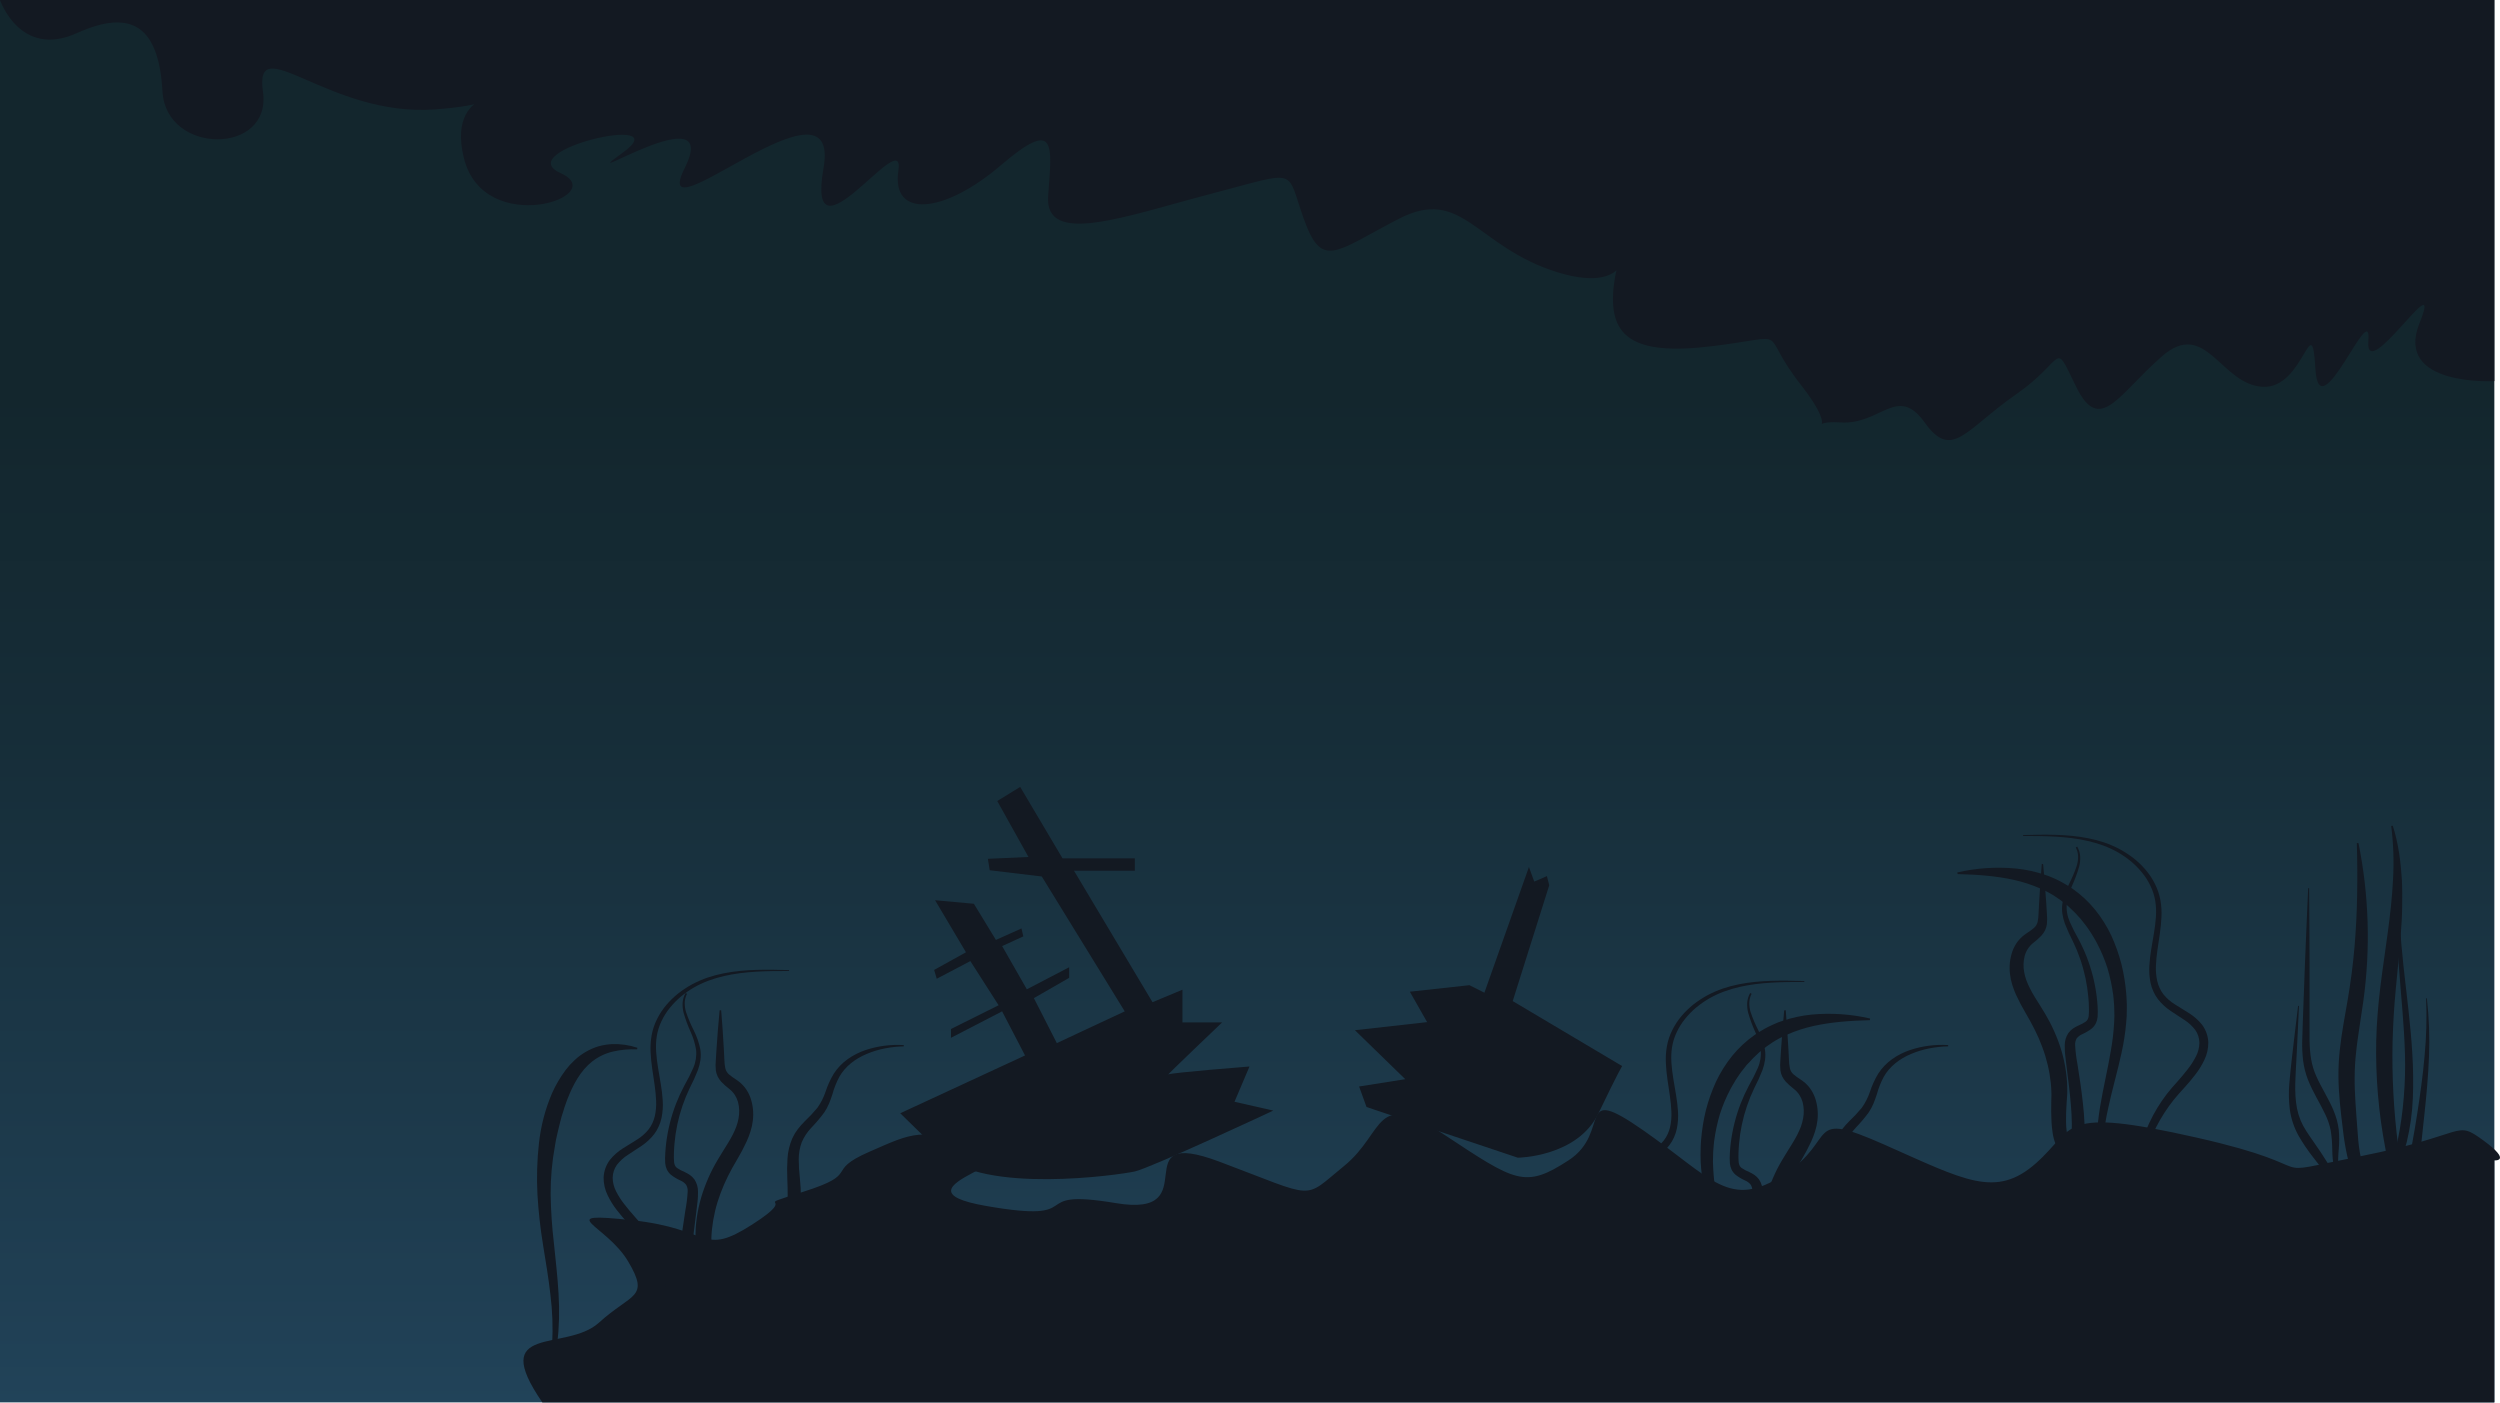
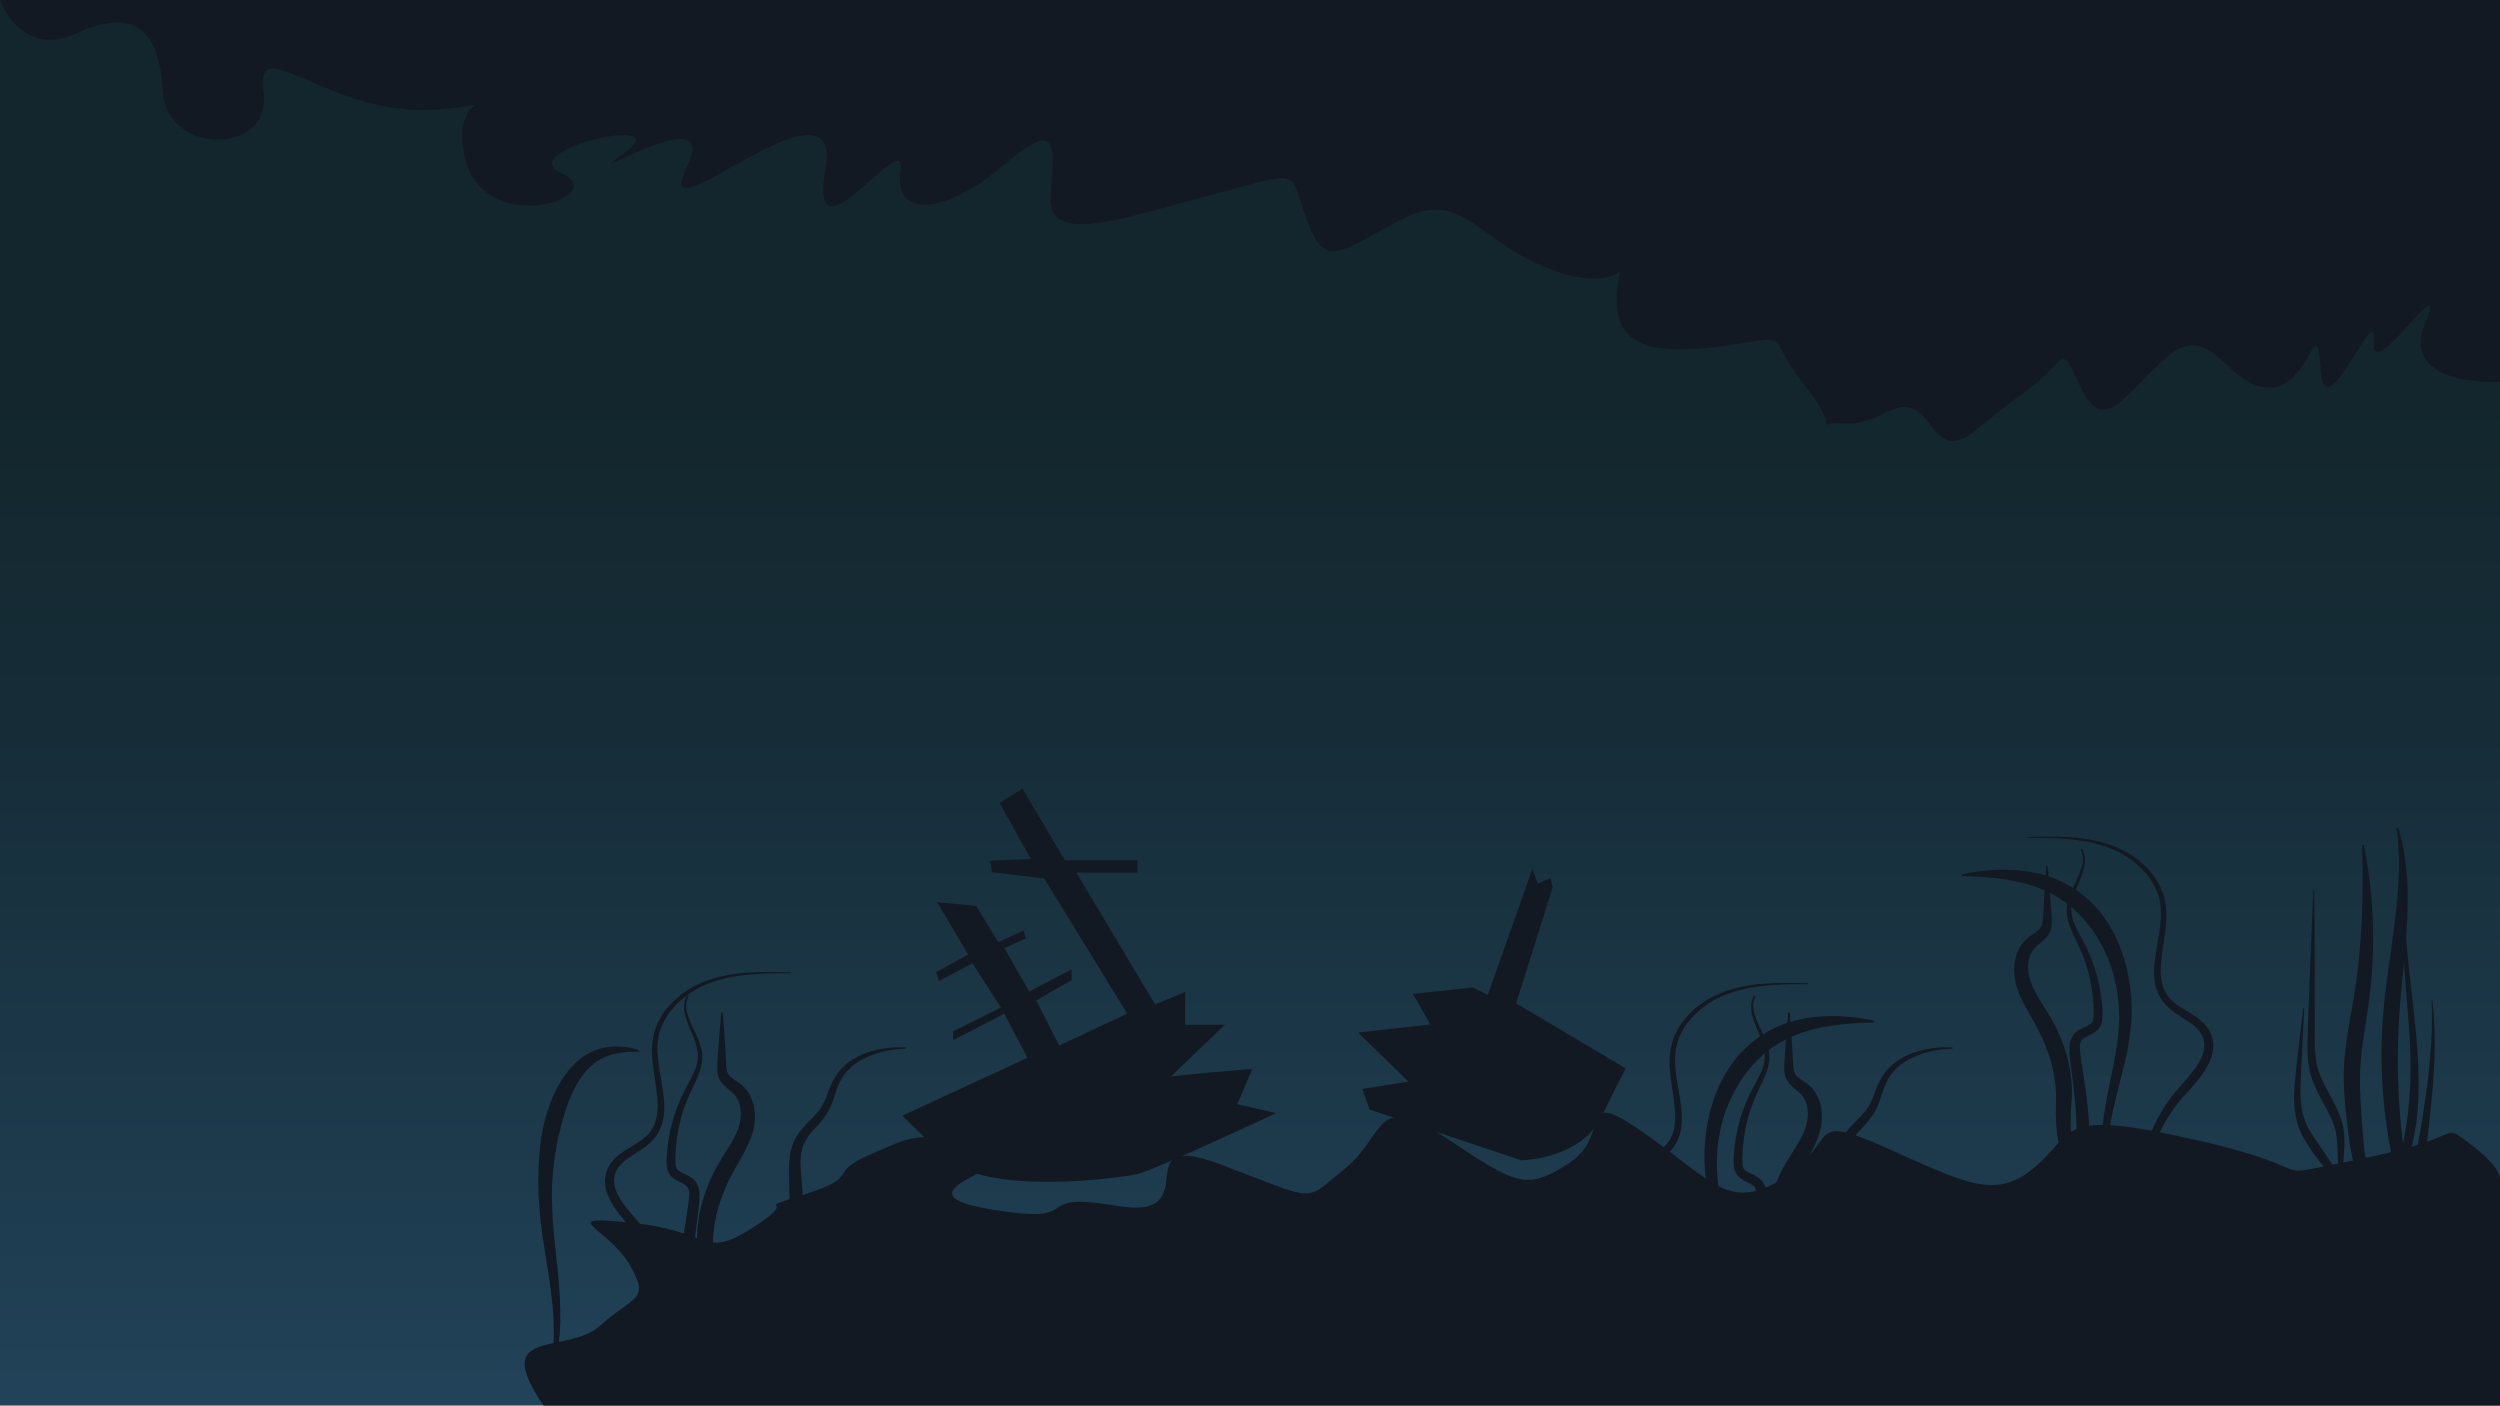
- <svg xmlns="http://www.w3.org/2000/svg" viewBox="0 0 1369.09 768">
+ <svg xmlns="http://www.w3.org/2000/svg" viewBox="0 0 1366 768">
  <defs>
    <style>.cls-1{fill:url(#linear-gradient);}.cls-2{fill:#131922;}</style>
    <linearGradient id="linear-gradient" x1="683" y1="43.36" x2="683" y2="811.36" gradientTransform="matrix(1, 0, 0, -1, 0, 811.36)" gradientUnits="userSpaceOnUse">
      <stop offset="0" stop-color="#214359" />
      <stop offset="0.05" stop-color="#204055" />
      <stop offset="0.48" stop-color="#162d38" />
      <stop offset="0.72" stop-color="#13262d" />
    </linearGradient>
  </defs>
  <g id="bg">
    <rect id="sea" class="cls-1" width="1366" height="768" />
    <path class="cls-2" d="M324,318" />
    <path class="cls-2" d="M0,0H1366V208.72s-55,3.11-41-31.73-30,34.84-28,9.76-27,50.17-29,15.33-6,11.15-29,9.75-31-37.62-55-16.72-34,43.2-47,16.72-5-15.33-33,4.18-35,36.24-50,15.33-24,1.4-46,0,2,9.76-22-20.9-3-26.48-48-20.9-58-5.58-54-34.85,14,8.37-31-5.57-52-47.38-87-29.27-42,27.88-52,0-2-26.48-50-13.93-92,29.26-90,1.39,5-43.2-26-16.72-60,29.26-56,2.78S441,149.12,451,92s-97,41.81-76,0-65,13.94-34-8.36-62-1.39-34,11.15S265,131,254,86.41s42-30.66-16-26.48-99-44.6-94-9.76S91,85,89,50.17s-16-46-47-32S0,0,0,0Z" />
-     <path class="cls-2" d="M297,768c-30-43.66,13-27.29,31-43.66s28-13.25,16-33.52-42-27.28,2-22.61,38,20.27,66,2.34-4-7.79,28-17.93,11-10.91,36-21.83,26-12.47,64-4.67-58,24.16,0,34.3,20-10.14,71-1.56,3-42.88,57-22.61,45,21,68,2.34,16-42.88,55-17.15,44,29.62,68,14,3-42.88,41-16.37,47,43.66,77,24.17,11-35.86,55-16.37,61,29.62,83,10.13,12-31.18,88-14,31,21.83,90,10.13,51-20.27,67-8.57,6,10.91,6,10.91V768Z" />
+     <path class="cls-2" d="M297,768c-29.91-43.66,13-27.29,30.91-43.66s27.92-13.25,16-33.52-41.88-27.28,2-22.61,37.89,20.27,65.81,2.34-4-7.79,27.92-17.93,11-10.91,35.9-21.83,25.93-12.47,63.82-4.67-57.84,24.16,0,34.3,19.94-10.14,70.8-1.56,3-42.88,56.83-22.61,44.87,21,67.81,2.34,15.95-42.88,54.84-17.15,43.88,29.62,67.81,14,3-42.88,40.88-16.37,46.87,43.66,76.78,24.17,11-35.86,54.84-16.37,60.83,29.62,82.77,10.13,12-31.18,87.75-14,30.91,21.83,89.74,10.13,42.86-20.27,58.81-8.57S1366,643,1366,643V768Z" />
  </g>
  <g id="objects">
    <path class="cls-2" d="M546.13,438.67l12.56-7.73,23.18,39.12h39.61v6.77H588.15l43,72L647.56,542V559.9h21.73s-30.91,29.46-29.46,28.5,44.44-4.35,44.44-4.35l-8.21,19.32,21.25,4.83s-67.14,31.4-75.83,33.33-83.08,12.56-105.78-9.66L493,609.65,561.34,578l-12.55-24.15-28,14.49v-4.83l26.08-13L531.4,526.33,513,536l-1.44-4.83L529,521.5,512.08,493l21.25,1.93,12.07,19.8,14-6.28,1,4.35-11.59,5.31,13.52,23.67,23.18-12.08v5.8l-19.32,11.11,12.56,24.63,37.19-17.39L570.52,480,542,476.58l-1-6.27,22.22-1Z" />
    <path class="cls-2" d="M837.3,474.81l-24.39,68.83-8.2-4.12-32.63,3.57,9.46,16.66L742,564.18,769.57,591l-25.28,4,4.07,11.25L831.22,634s32.62-.34,44.14-24.29,13-25.88,13-25.88l-59.94-35.6,20-63.44-1.28-5-6.92,3Z" />
    <path class="cls-2" d="M1259,550.88c-.39,9.45-.91,18.89-1.35,28.34s-1.47,18.92.28,27.83a35.65,35.65,0,0,0,1.92,6.41,37.13,37.13,0,0,0,3.13,5.9c2.41,3.81,5.25,7.56,7.86,11.53l3.86,6c1.25,2,2.54,4,3.75,6,2.45,4.06,4.83,8.17,7,12.43l-.41.29c-3.32-3.43-6.42-7-9.44-10.68-1.53-1.81-3-3.68-4.47-5.52l-4.35-5.61a99,99,0,0,1-8.06-11.92,41.22,41.22,0,0,1-4.72-14.14,68.14,68.14,0,0,1-.27-14.54c.36-4.79.94-9.47,1.44-14.17,1.12-9.39,2.17-18.79,3.35-28.18Z" />
    <path class="cls-2" d="M1329.05,546.69a211.23,211.23,0,0,1,1.16,31.82c-.4,10.63-1.38,21.22-2.52,31.77L1326,626.11a100.14,100.14,0,0,1-3,15.85,57.72,57.72,0,0,1-6.53,15,32.84,32.84,0,0,1-11.69,11.27l-.3-.4a42.48,42.48,0,0,0,8.91-12.57,60.52,60.52,0,0,0,2.76-7.14c.41-1.2.73-2.46,1.1-3.68s.64-2.48.9-3.75c1.14-5,2-10.14,3-15.32s1.8-10.42,2.63-15.63c1.62-10.44,3.09-20.89,4-31.4a227.09,227.09,0,0,0,.84-31.63Z" />
    <path class="cls-2" d="M1264.56,486.43c.14,13.92.15,27.84.23,41.77l0,20.87c0,6.95,0,14,0,20.84a69.71,69.71,0,0,0,.86,10.09,38.14,38.14,0,0,0,2.86,9.42c2.67,6.08,6.54,11.88,9.36,18.58a39.8,39.8,0,0,1,2.92,10.65,61.28,61.28,0,0,1,0,10.76,76.79,76.79,0,0,0-.3,10.24,19.27,19.27,0,0,0,2.88,9.56l-.39.32a18.63,18.63,0,0,1-4.76-9.57,62,62,0,0,1-1-10.61,70.71,70.71,0,0,0-.8-10.07,36.44,36.44,0,0,0-3.14-9.26c-2.81-6-6.7-11.91-9.36-18.72a43.66,43.66,0,0,1-2.67-10.65,74.54,74.54,0,0,1-.47-10.72c.16-7,.48-13.94.71-20.92l.77-20.86c.59-13.91,1.11-27.82,1.77-41.73Z" />
    <path class="cls-2" d="M1314.5,481c-1.14,16,0,32,1.72,47.93s3.9,31.84,4.85,48a243,243,0,0,1,.3,24.3,124.88,124.88,0,0,1-3.35,24.21c-.55,2-1.08,4-1.67,5.91s-1.22,3.91-2,5.82a91.24,91.24,0,0,1-5.07,11.17l-1.47,2.69c-.5.89-1.07,1.74-1.62,2.6l-1.65,2.57c-.58.84-1.17,1.67-1.77,2.48-2.43,3.25-5,6.36-7.51,9.48l-.41-.28c1.91-3.55,4.06-7,6-10.44.49-.87,1-1.73,1.44-2.61l1.32-2.65c.43-.9.91-1.75,1.31-2.66l1.19-2.71a110.34,110.34,0,0,0,4.06-11.07c.6-1.87,1.07-3.79,1.61-5.67s.89-3.83,1.33-5.75a194.77,194.77,0,0,0,3.29-23.41,212.28,212.28,0,0,0,.64-23.81c-.44-15.93-2.18-31.9-3.34-47.93s-1.67-32.21.28-48.2Z" />
    <path class="cls-2" d="M1024,558.68c-10.54.27-21,1-30.87,3.19a77.47,77.47,0,0,0-14.26,4.64l-1.69.76-1.65.82c-1.11.52-2.16,1.15-3.22,1.76a35.57,35.57,0,0,0-3.06,2,26.83,26.83,0,0,0-2.94,2.13l-2.85,2.27-2.63,2.52c-.43.43-.91.8-1.31,1.27l-1.22,1.35L957,582.73l-.62.68-.55.72c-.74,1-1.51,1.93-2.27,2.88s-1.38,2-2.08,3l-1,1.52-.93,1.6c-.61,1.07-1.3,2.1-1.85,3.21a85.23,85.23,0,0,0-5.81,13.76,95.81,95.81,0,0,0-3.15,14.75c-.2,1.25-.23,2.52-.36,3.77s-.22,2.52-.22,3.79l-.09,3.79.15,3.79A120.93,120.93,0,0,0,940,655.3c1.7,10.22,4.22,20.46,5.93,31a126,126,0,0,1,1.66,15.91,85.82,85.82,0,0,1-.93,16,58.91,58.91,0,0,1-4.48,15.38,45.45,45.45,0,0,1-9,13.13l-.65-.62a43.8,43.8,0,0,0,7.91-13.25,56.85,56.85,0,0,0,3.49-15,83,83,0,0,0,.05-15.44,123.3,123.3,0,0,0-2.45-15.3c-2.15-10.17-5.14-20.23-7.39-30.65a131.07,131.07,0,0,1-2.48-15.93l-.31-4.08-.07-4.08c0-1.36,0-2.72.08-4.09s.08-2.72.23-4.08A103.68,103.68,0,0,1,934.2,608a94.85,94.85,0,0,1,5.53-15.59,70.91,70.91,0,0,1,8.87-14.18A61.31,61.31,0,0,1,961,566.71a34.2,34.2,0,0,1,3.58-2.26c1.23-.7,2.41-1.49,3.69-2.07s2.52-1.25,3.82-1.77l1.94-.81,2-.69a72.14,72.14,0,0,1,16.12-3.49,100.87,100.87,0,0,1,32,2.16Z" />
    <path class="cls-2" d="M977.94,553.25c.64,7.2,1,14.41,1.48,21.61l.27,5.4a24.28,24.28,0,0,0,.54,4.87,6.23,6.23,0,0,0,1.94,3.21,35.4,35.4,0,0,0,4,2.91,26,26,0,0,1,2.42,1.85l1.19,1.15c.38.39.72.82,1.08,1.24a20.3,20.3,0,0,1,3.12,5.69,28,28,0,0,1,1.32,12.35,30.94,30.94,0,0,1-1.28,6,49.16,49.16,0,0,1-2.1,5.52,110.32,110.32,0,0,1-5.24,9.94c-1.84,3.12-3.55,6.08-5,9.17a96.24,96.24,0,0,0-4.07,9.4,79.25,79.25,0,0,0-4.67,19.74c-.17,1.68-.27,3.36-.32,5.05,0,.73,0,1.58,0,2.49l.07,2.72c.08,3.67.08,7.38-.15,11.15-.11,1.89-.28,3.8-.58,5.75a27.67,27.67,0,0,1-1.6,6.11,15.52,15.52,0,0,1-.8,1.65,10.46,10.46,0,0,1-1.26,1.75l-.39.42c-.15.15-.33.29-.49.43a6.56,6.56,0,0,1-1.11.76,6.93,6.93,0,0,1-1.31.57,10.26,10.26,0,0,1-1.42.3,12.34,12.34,0,0,1-1.36,0,9.1,9.1,0,0,1-1.2-.21c-.19-.05-.39-.09-.57-.15l-.49-.19c-.33-.13-.63-.25-1-.41a6.18,6.18,0,0,1-2.35-2.12,9,9,0,0,1-1-2,16.29,16.29,0,0,1-.8-3.33,29.39,29.39,0,0,1-.29-3c-.11-2-.09-3.84,0-5.71.14-3.74.47-7.39.87-11,.81-7.26,1.93-14.42,3-21.53a78.48,78.48,0,0,0,1.26-10.26,6.62,6.62,0,0,0-.82-3.66,7.83,7.83,0,0,0-3.18-2.41,25.24,25.24,0,0,1-5.15-3.09,8.86,8.86,0,0,1-2.26-2.94,10.44,10.44,0,0,1-.9-3.39,41,41,0,0,1,0-5.79c.12-1.84.28-3.68.51-5.51a91.11,91.11,0,0,1,5.39-21.38,94.26,94.26,0,0,1,4.6-10,97.31,97.31,0,0,0,4.8-9.5,19.77,19.77,0,0,0,1.57-9.93,39.31,39.31,0,0,0-3.06-10,76.06,76.06,0,0,1-3.77-10.24,17.74,17.74,0,0,1-.55-5.54,12.4,12.4,0,0,1,1.62-5.35l.79.44a11.22,11.22,0,0,0-1.26,5,16.66,16.66,0,0,0,.76,5.13,74.11,74.11,0,0,0,4.16,9.84,41.16,41.16,0,0,1,3.63,10.45,20,20,0,0,1,.07,5.73,26.93,26.93,0,0,1-1.37,5.51,98.64,98.64,0,0,1-4.53,10,88.44,88.44,0,0,0-4,9.79,86.89,86.89,0,0,0-4.33,20.61c-.16,1.75-.25,3.5-.31,5.25a38.33,38.33,0,0,0,.11,5,5.74,5.74,0,0,0,.52,1.8,3.92,3.92,0,0,0,1.07,1.26,22.46,22.46,0,0,0,4.21,2.24,20.29,20.29,0,0,1,2.71,1.51,10.55,10.55,0,0,1,2.62,2.52,12,12,0,0,1,2,6.62c0,1,0,2,0,3,0,.45-.06,1-.1,1.43l-.14,1.4-.65,5.42c-.92,7.14-1.82,14.24-2.4,21.32-.29,3.54-.51,7.07-.54,10.54,0,1.73,0,3.44.16,5.08.06.82.16,1.62.29,2.36a10,10,0,0,0,.5,1.89.25.25,0,1,1-.16.12,2.26,2.26,0,0,0,.61.16c-.14,0-.31.12-.12-.09a5.29,5.29,0,0,0,.29-.45,7.76,7.76,0,0,0,.33-.8,20.14,20.14,0,0,0,.94-4.37c.19-1.61.28-3.3.32-5,.08-3.42-.08-6.91-.31-10.44l-.19-2.67c-.06-.89-.15-1.84-.15-2.91,0-1.92,0-3.83.1-5.74a79.36,79.36,0,0,1,4.77-22.29A92.28,92.28,0,0,1,973.34,640c1.74-3.35,3.72-6.58,5.61-9.61s3.78-6,5.28-8.92a42.6,42.6,0,0,0,2-4.48,28,28,0,0,0,1.22-4.5,20.52,20.52,0,0,0-.29-9,14.28,14.28,0,0,0-1.76-3.89,13.59,13.59,0,0,0-3-3.24,38.64,38.64,0,0,1-4.38-3.92,12.37,12.37,0,0,1-2-2.91,11.56,11.56,0,0,1-1-3.33,28.49,28.49,0,0,1,0-5.9l.34-5.4c.51-7.2,1-14.4,1.73-21.6Z" />
    <path class="cls-2" d="M990.51,701.77a67.46,67.46,0,0,1-2.33-10.44,39.58,39.58,0,0,1-.08-11,25.51,25.51,0,0,1,.55-2.82c.12-.48.24-1,.38-1.42l.52-1.39a23,23,0,0,1,1.25-2.73c.24-.45.54-.87.81-1.3a12,12,0,0,1,.88-1.27,17.4,17.4,0,0,1,2.09-2.28l1.16-1.05c.41-.32.81-.63,1.21-.91,1.58-1.12,3-2,4-2.89a6.68,6.68,0,0,0,1.21-1.26,4.11,4.11,0,0,0,.64-1.33,14,14,0,0,0,.51-4.07c.07-3.28-.09-6.69-.21-10.21a99.17,99.17,0,0,1,.1-10.88,33.27,33.27,0,0,1,2.67-11.18c.43-.89.88-1.77,1.38-2.62a27.47,27.47,0,0,1,1.65-2.4,44.28,44.28,0,0,1,3.68-4.18,82.16,82.16,0,0,0,7-7.46,33.24,33.24,0,0,0,4.47-8.8,49,49,0,0,1,4.52-9.89,29.3,29.3,0,0,1,7.66-8,37.81,37.81,0,0,1,9.66-4.92,55.39,55.39,0,0,1,21-2.75l0,.7a60.7,60.7,0,0,0-10.35,1.12,49.8,49.8,0,0,0-9.88,3c-6.29,2.61-11.92,6.9-15.1,12.67a46.49,46.49,0,0,0-3.72,9.41c-.55,1.68-1.13,3.4-1.85,5.11a27.58,27.58,0,0,1-2.71,5,86.18,86.18,0,0,1-7,8.26,26.81,26.81,0,0,0-5.28,8,27.35,27.35,0,0,0-1.62,9.29,93.36,93.36,0,0,0,.61,10.13,96.89,96.89,0,0,1,.58,10.81,19.66,19.66,0,0,1-1,6.29,11.41,11.41,0,0,1-1.82,3.28,14,14,0,0,1-2.52,2.43c-1.75,1.28-3.4,2.08-4.73,2.89l-1,.61-.84.66a15.42,15.42,0,0,0-1.59,1.44,19.37,19.37,0,0,0-4.31,8,44.7,44.7,0,0,0-1.53,9.9c-.24,3.43-.18,6.92-.18,10.46Z" />
    <path class="cls-2" d="M924.57,748.22A90.5,90.5,0,0,0,905.5,682.3L902.69,679l-3-3.32c-2-2.23-4-4.54-5.9-7a44,44,0,0,1-5-8.06,21.54,21.54,0,0,1-2.23-9.79,17.45,17.45,0,0,1,3.46-9.66,29,29,0,0,1,7.3-6.4c2.6-1.69,5.2-3.14,7.6-4.73a25,25,0,0,0,6.21-5.45,17.08,17.08,0,0,0,2.11-3.44,19.61,19.61,0,0,0,1.35-3.86,32,32,0,0,0,.73-8.4c-.19-5.78-1.31-11.64-2.14-17.6a90.62,90.62,0,0,1-.89-9.08,40.57,40.57,0,0,1,.57-9.25,32.29,32.29,0,0,1,2.95-8.84,37.91,37.91,0,0,1,5.07-7.73,47.44,47.44,0,0,1,6.6-6.39,56.51,56.51,0,0,1,7.64-5,58.35,58.35,0,0,1,8.36-3.63,70.24,70.24,0,0,1,8.76-2.33c11.87-2.38,23.94-2.09,35.87-1.79v.5c-11.93,0-24,.09-35.54,2.75a68.49,68.49,0,0,0-8.49,2.52,55.19,55.19,0,0,0-8,3.73,53.59,53.59,0,0,0-7.18,5,45.44,45.44,0,0,0-6.1,6.23,34.82,34.82,0,0,0-4.58,7.32,29.75,29.75,0,0,0-2.54,8.16c-.94,5.64-.21,11.53.7,17.36s2.21,11.74,2.56,17.93a35.75,35.75,0,0,1-.65,9.41,22.69,22.69,0,0,1-1.51,4.62,21.43,21.43,0,0,1-2.47,4.24,29.26,29.26,0,0,1-7,6.52c-2.54,1.77-5.13,3.29-7.5,4.93a23.89,23.89,0,0,0-6,5.49,12.63,12.63,0,0,0-2.29,7,16.6,16.6,0,0,0,1.88,7.48,41.89,41.89,0,0,0,4.54,7.07c1.74,2.29,3.66,4.5,5.62,6.74l3,3.38,2.93,3.58a85.45,85.45,0,0,1,15.43,33.06A84.24,84.24,0,0,1,927,730.34a79.52,79.52,0,0,1-1.92,18Z" />
    <path class="cls-2" d="M348.92,574.67a50,50,0,0,0-13.28,1.2,29.38,29.38,0,0,0-11.27,5.38c-6.5,5.09-10.56,12.79-13.68,20.79-.39,1-.73,2.05-1.1,3.06l-.54,1.54-.46,1.57c-.29,1-.65,2.07-1,3.12l-.83,3.18c-.59,2.11-1,4.27-1.55,6.41s-.95,4.32-1.28,6.51A142.34,142.34,0,0,0,301.55,654a263.24,263.24,0,0,0,1.81,27c.92,9.07,2,18.2,2.52,27.42a156.32,156.32,0,0,1-.72,27.7c-1.15,9.15-3.3,18.38-7.94,26.43l-.79-.43a54.83,54.83,0,0,0,4.22-12.83,93.17,93.17,0,0,0,1.75-13.42,154.06,154.06,0,0,0-1-27.07c-1-9-2.56-18-4-27a268.77,268.77,0,0,1-3.07-27.59,172.54,172.54,0,0,1,.81-28.09,96.24,96.24,0,0,1,7.21-27.52A66.9,66.9,0,0,1,309.75,586l2.37-2.87,2.67-2.66a33,33,0,0,1,6.08-4.48,32.38,32.38,0,0,1,6.91-3,35.35,35.35,0,0,1,7.28-1.2,39.74,39.74,0,0,1,14,2Z" />
    <path class="cls-2" d="M394.94,553.25c.64,7.2,1.05,14.41,1.48,21.61l.27,5.4a24.28,24.28,0,0,0,.54,4.87,6.23,6.23,0,0,0,1.94,3.21,35.4,35.4,0,0,0,4,2.91,26,26,0,0,1,2.42,1.85l1.19,1.15c.38.39.72.82,1.08,1.24a20.3,20.3,0,0,1,3.12,5.69,28,28,0,0,1,1.32,12.35,30.94,30.94,0,0,1-1.28,6,49.16,49.16,0,0,1-2.1,5.52,110.32,110.32,0,0,1-5.24,9.94c-1.84,3.12-3.55,6.08-5.05,9.17a96.24,96.24,0,0,0-4.07,9.4,79.25,79.25,0,0,0-4.67,19.74c-.17,1.68-.27,3.36-.32,5.05,0,.73,0,1.58,0,2.49l.07,2.72c.08,3.67.08,7.38-.15,11.15-.11,1.89-.28,3.8-.58,5.75a27.67,27.67,0,0,1-1.6,6.11,15.52,15.52,0,0,1-.8,1.65,10.46,10.46,0,0,1-1.26,1.75l-.39.42c-.15.15-.33.29-.49.43a6.56,6.56,0,0,1-1.11.76,6.93,6.93,0,0,1-1.31.57,10.26,10.26,0,0,1-1.42.3,12.34,12.34,0,0,1-1.36,0,9.1,9.1,0,0,1-1.2-.21c-.19-.05-.39-.09-.57-.15l-.49-.19c-.33-.13-.63-.25-1-.41a6.18,6.18,0,0,1-2.35-2.12,9,9,0,0,1-1-2,16.29,16.29,0,0,1-.8-3.33,29.39,29.39,0,0,1-.29-3c-.11-2-.09-3.84,0-5.71.14-3.74.47-7.39.87-11,.81-7.26,1.93-14.42,3-21.53a78.48,78.48,0,0,0,1.26-10.26,6.62,6.62,0,0,0-.82-3.66,7.83,7.83,0,0,0-3.18-2.41,25.24,25.24,0,0,1-5.15-3.09,8.86,8.86,0,0,1-2.26-2.94,10.44,10.44,0,0,1-.9-3.39,41,41,0,0,1,.05-5.79c.12-1.84.28-3.68.51-5.51a91.11,91.11,0,0,1,5.39-21.38,94.26,94.26,0,0,1,4.6-10,97.31,97.31,0,0,0,4.8-9.5,19.77,19.77,0,0,0,1.57-9.93,39.31,39.31,0,0,0-3.06-10,76.06,76.06,0,0,1-3.77-10.24,17.74,17.74,0,0,1-.55-5.54,12.4,12.4,0,0,1,1.62-5.35l.79.44a11.22,11.22,0,0,0-1.26,5,16.66,16.66,0,0,0,.76,5.13,74.11,74.11,0,0,0,4.16,9.84,41.16,41.16,0,0,1,3.63,10.45,20,20,0,0,1,.07,5.73,26.93,26.93,0,0,1-1.37,5.51,98.64,98.64,0,0,1-4.53,10,88.44,88.44,0,0,0-4,9.79,86.89,86.89,0,0,0-4.33,20.61c-.16,1.75-.25,3.5-.31,5.25a38.33,38.33,0,0,0,.11,5,5.74,5.74,0,0,0,.52,1.8,3.92,3.92,0,0,0,1.07,1.26,22.46,22.46,0,0,0,4.21,2.24,20.29,20.29,0,0,1,2.71,1.51,10.55,10.55,0,0,1,2.62,2.52,12,12,0,0,1,1.95,6.62c0,1,0,2-.05,3,0,.45-.06,1-.1,1.43l-.14,1.4-.65,5.42c-.92,7.14-1.82,14.24-2.4,21.32-.29,3.54-.51,7.07-.54,10.54,0,1.73,0,3.44.16,5.08.06.82.16,1.62.29,2.36a10,10,0,0,0,.5,1.89.25.25,0,1,1-.16.12,2.26,2.26,0,0,0,.61.16c-.14,0-.31.12-.12-.09a5.29,5.29,0,0,0,.29-.45,7.76,7.76,0,0,0,.33-.8,20.14,20.14,0,0,0,.94-4.37c.19-1.61.28-3.3.32-5,.08-3.42-.08-6.91-.31-10.44l-.19-2.67c-.06-.89-.15-1.84-.15-2.91,0-1.92,0-3.83.1-5.74a79.36,79.36,0,0,1,4.77-22.29A92.28,92.28,0,0,1,390.34,640c1.74-3.35,3.72-6.58,5.61-9.61s3.78-6,5.28-8.92a42.6,42.6,0,0,0,2-4.48,28,28,0,0,0,1.22-4.5,20.52,20.52,0,0,0-.29-9,14.28,14.28,0,0,0-1.76-3.89,13.59,13.59,0,0,0-3-3.24,38.64,38.64,0,0,1-4.38-3.92,12.37,12.37,0,0,1-2-2.91,11.56,11.56,0,0,1-1-3.33,28.49,28.49,0,0,1,0-5.9l.34-5.4c.51-7.2,1-14.4,1.73-21.6Z" />
    <path class="cls-2" d="M418.51,701.77a67.46,67.46,0,0,1-2.33-10.44,39.58,39.58,0,0,1-.08-11,25.51,25.51,0,0,1,.55-2.82c.12-.48.24-1,.38-1.42l.52-1.39a23,23,0,0,1,1.25-2.73c.24-.45.54-.87.81-1.3a12,12,0,0,1,.88-1.27,17.4,17.4,0,0,1,2.09-2.28l1.16-1.05c.41-.32.81-.63,1.21-.91,1.58-1.12,3-2,4.05-2.89a6.68,6.68,0,0,0,1.21-1.26,4.11,4.11,0,0,0,.64-1.33,14,14,0,0,0,.51-4.07c.07-3.28-.09-6.69-.21-10.21a99.17,99.17,0,0,1,.1-10.88,33.27,33.27,0,0,1,2.67-11.18c.43-.89.88-1.77,1.38-2.62a27.47,27.47,0,0,1,1.65-2.4,44.28,44.28,0,0,1,3.68-4.18,82.16,82.16,0,0,0,7-7.46,33.24,33.24,0,0,0,4.47-8.8A49,49,0,0,1,456.6,588a29.3,29.3,0,0,1,7.66-8,37.81,37.81,0,0,1,9.66-4.92,55.39,55.39,0,0,1,21-2.75l0,.7a60.7,60.7,0,0,0-10.35,1.12,49.8,49.8,0,0,0-9.88,3c-6.29,2.61-11.92,6.9-15.1,12.67a46.49,46.49,0,0,0-3.72,9.41c-.55,1.68-1.13,3.4-1.85,5.11a27.58,27.58,0,0,1-2.71,5,86.18,86.18,0,0,1-7,8.26,26.81,26.81,0,0,0-5.28,8,27.35,27.35,0,0,0-1.62,9.29,93.36,93.36,0,0,0,.61,10.13,96.89,96.89,0,0,1,.58,10.81,19.66,19.66,0,0,1-1,6.29,11.41,11.41,0,0,1-1.82,3.28,14,14,0,0,1-2.52,2.43c-1.75,1.28-3.4,2.08-4.73,2.89l-1,.61-.84.66a15.42,15.42,0,0,0-1.59,1.44,19.37,19.37,0,0,0-4.31,8,44.7,44.7,0,0,0-1.53,9.9c-.24,3.43-.18,6.92-.18,10.46Z" />
    <path class="cls-2" d="M368.57,742.22A90.5,90.5,0,0,0,349.5,676.3L346.69,673l-3-3.32c-2-2.23-4-4.54-5.9-7a44,44,0,0,1-5-8.06,21.54,21.54,0,0,1-2.23-9.79,17.45,17.45,0,0,1,3.46-9.66,29,29,0,0,1,7.3-6.4c2.6-1.69,5.2-3.14,7.6-4.73a25,25,0,0,0,6.21-5.45,17.08,17.08,0,0,0,2.11-3.44,19.61,19.61,0,0,0,1.35-3.86,32,32,0,0,0,.73-8.4c-.19-5.78-1.31-11.64-2.14-17.6a90.62,90.62,0,0,1-.89-9.08,40.57,40.57,0,0,1,.57-9.25,32.29,32.29,0,0,1,2.95-8.84,37.91,37.91,0,0,1,5.07-7.73,47.44,47.44,0,0,1,6.6-6.39,56.51,56.51,0,0,1,7.64-5,58.35,58.35,0,0,1,8.36-3.63,70.24,70.24,0,0,1,8.76-2.33c11.87-2.38,23.94-2.09,35.87-1.79v.5c-11.93,0-24,.09-35.54,2.75a68.49,68.49,0,0,0-8.49,2.52,55.19,55.19,0,0,0-8,3.73,53.59,53.59,0,0,0-7.18,5,45.44,45.44,0,0,0-6.1,6.23,34.82,34.82,0,0,0-4.58,7.32,29.75,29.75,0,0,0-2.54,8.16c-.94,5.64-.21,11.53.7,17.36s2.21,11.74,2.56,17.93a35.75,35.75,0,0,1-.65,9.41,22.69,22.69,0,0,1-1.51,4.62,21.43,21.43,0,0,1-2.47,4.24,29.26,29.26,0,0,1-7,6.52c-2.54,1.77-5.13,3.29-7.5,4.93a23.89,23.89,0,0,0-6,5.49,12.63,12.63,0,0,0-2.29,7,16.6,16.6,0,0,0,1.88,7.48,41.89,41.89,0,0,0,4.54,7.07c1.74,2.29,3.66,4.5,5.62,6.74l2.95,3.38,2.93,3.58a85.45,85.45,0,0,1,15.43,33.06A84.24,84.24,0,0,1,371,724.34a79.52,79.52,0,0,1-1.92,18Z" />
    <path class="cls-2" d="M1071.88,477.78a100.79,100.79,0,0,1,32-2.16,72,72,0,0,1,16.12,3.49l2,.69,1.93.81c1.3.52,2.56,1.15,3.82,1.77s2.46,1.37,3.69,2.07a33.19,33.19,0,0,1,3.58,2.26,61.31,61.31,0,0,1,12.35,11.5,71,71,0,0,1,8.88,14.18,94.81,94.81,0,0,1,5.52,15.59,101.38,101.38,0,0,1,2.64,16.19c.16,1.36.15,2.72.23,4.08s.13,2.73.08,4.09l-.07,4.08-.31,4.08a129.13,129.13,0,0,1-2.47,15.93c-2.25,10.42-5.24,20.48-7.39,30.65a121.49,121.49,0,0,0-2.46,15.3,83,83,0,0,0,.06,15.44,56.46,56.46,0,0,0,3.49,15,43.6,43.6,0,0,0,7.91,13.25l-.66.62a45.22,45.22,0,0,1-9-13.13,58.53,58.53,0,0,1-4.48-15.38,85.83,85.83,0,0,1-.94-16,127.84,127.84,0,0,1,1.66-15.91c1.72-10.49,4.24-20.73,5.94-31a124.72,124.72,0,0,0,1.78-15.27l.14-3.79-.08-3.79c0-1.27-.12-2.53-.23-3.79s-.15-2.52-.35-3.77a94.67,94.67,0,0,0-3.16-14.75,84.35,84.35,0,0,0-5.81-13.76c-.55-1.11-1.23-2.14-1.84-3.21l-.94-1.6-1-1.52c-.7-1-1.35-2.06-2.08-3s-1.53-1.9-2.27-2.88l-.56-.72-.61-.68-1.23-1.35-1.23-1.35c-.4-.47-.87-.84-1.3-1.27l-2.64-2.52-2.84-2.27a28.89,28.89,0,0,0-2.94-2.13,34.25,34.25,0,0,0-3.07-2c-1.05-.61-2.11-1.24-3.22-1.76l-1.65-.82-1.69-.76a77.61,77.61,0,0,0-14.25-4.64c-9.92-2.22-20.33-2.92-30.87-3.19Z" />
    <path class="cls-2" d="M1118.89,473.24c.72,7.2,1.22,14.4,1.73,21.6l.33,5.4a29.16,29.16,0,0,1,0,5.9,11.56,11.56,0,0,1-1,3.33,12.37,12.37,0,0,1-2,2.91,39.52,39.52,0,0,1-4.38,3.92,13.39,13.39,0,0,0-3,3.24,13.71,13.71,0,0,0-1.76,3.89,20.37,20.37,0,0,0-.29,9,28,28,0,0,0,1.22,4.5,42.5,42.5,0,0,0,2,4.48c1.5,3,3.35,5.89,5.28,8.92s3.88,6.26,5.62,9.61a92.21,92.21,0,0,1,4.58,10.37,78.67,78.67,0,0,1,4.77,22.29c.11,1.91.14,3.82.11,5.74,0,1.07-.1,2-.15,2.91l-.19,2.67c-.23,3.53-.39,7-.32,10.44,0,1.71.14,3.4.33,5a20.16,20.16,0,0,0,.93,4.37c.1.33.23.53.33.8a4.89,4.89,0,0,0,.3.45c.18.21,0,.07-.12.09a2.37,2.37,0,0,0,.61-.16,1.06,1.06,0,0,0-.39.3,1.35,1.35,0,0,0,.22-.42,9.21,9.21,0,0,0,.51-1.89c.13-.74.22-1.54.29-2.36.13-1.64.17-3.35.16-5.08,0-3.47-.25-7-.54-10.54-.59-7.08-1.49-14.18-2.41-21.32l-.64-5.42-.14-1.4c0-.48-.08-1-.1-1.43-.06-.94-.09-1.93-.06-3a12.05,12.05,0,0,1,2-6.62,10.35,10.35,0,0,1,2.61-2.52,20.93,20.93,0,0,1,2.71-1.51,22.15,22.15,0,0,0,4.21-2.24,3.8,3.8,0,0,0,1.07-1.26,5.48,5.48,0,0,0,.53-1.8,36.75,36.75,0,0,0,.1-5c0-1.75-.14-3.5-.3-5.25a86.9,86.9,0,0,0-4.34-20.61,88.44,88.44,0,0,0-4-9.79,103.27,103.27,0,0,1-4.53-10,27.59,27.59,0,0,1-1.37-5.51,19.65,19.65,0,0,1,.08-5.73,40.76,40.76,0,0,1,3.62-10.45,74.17,74.17,0,0,0,4.17-9.84,16.66,16.66,0,0,0,.76-5.13,11.37,11.37,0,0,0-1.27-5l.79-.44a12.42,12.42,0,0,1,1.63,5.35,17.74,17.74,0,0,1-.56,5.54,74.72,74.72,0,0,1-3.77,10.24,39.28,39.28,0,0,0-3,10,19.77,19.77,0,0,0,1.57,9.93,99.47,99.47,0,0,0,4.79,9.5,92.31,92.31,0,0,1,4.6,10,90.62,90.62,0,0,1,5.39,21.38c.23,1.83.39,3.67.51,5.51a39.54,39.54,0,0,1,0,5.79,10.41,10.41,0,0,1-.89,3.39,9,9,0,0,1-2.26,2.94,25.78,25.78,0,0,1-5.15,3.09,7.88,7.88,0,0,0-3.19,2.41,6.63,6.63,0,0,0-.81,3.66,78.38,78.38,0,0,0,1.25,10.26c1.12,7.11,2.23,14.27,3,21.53.4,3.63.73,7.28.87,11,.07,1.87.09,3.75,0,5.71,0,1-.14,2-.29,3a16.36,16.36,0,0,1-.81,3.33,8.9,8.9,0,0,1-1,2,6.22,6.22,0,0,1-2.36,2.12c-.34.16-.64.28-1,.41l-.49.19c-.18.06-.38.1-.58.15a8.82,8.82,0,0,1-1.2.21,12.34,12.34,0,0,1-1.36,0,10.58,10.58,0,0,1-1.42-.3,7.22,7.22,0,0,1-1.31-.57,6.09,6.09,0,0,1-1.1-.76,5.19,5.19,0,0,1-.49-.43l-.39-.42a10.55,10.55,0,0,1-1.27-1.75,15.52,15.52,0,0,1-.8-1.65,27.62,27.62,0,0,1-1.59-6.11c-.3-2-.48-3.86-.59-5.75-.22-3.77-.22-7.48-.14-11.15l.07-2.72c0-.91.06-1.76,0-2.49-.05-1.69-.15-3.37-.32-5.05a79.27,79.27,0,0,0-4.68-19.74,91.62,91.62,0,0,0-4.07-9.4c-1.5-3.09-3.2-6-5-9.17a110.35,110.35,0,0,1-5.25-9.94,49.16,49.16,0,0,1-2.1-5.52,31.69,31.69,0,0,1-1.27-6,27.81,27.81,0,0,1,1.32-12.35,20.53,20.53,0,0,1,3.11-5.69c.36-.42.71-.85,1.09-1.24l1.18-1.15a26.12,26.12,0,0,1,2.43-1.85,35.19,35.19,0,0,0,4-2.91,6.25,6.25,0,0,0,2-3.21,24.34,24.34,0,0,0,.53-4.87l.28-5.4c.43-7.2.84-14.41,1.48-21.61Z" />
    <path class="cls-2" d="M1170.86,668.31a79,79,0,0,1-1.92-18,84.23,84.23,0,0,1,2.12-18.07A86.81,86.81,0,0,1,1177,615a85.89,85.89,0,0,1,9.52-15.74l2.92-3.58,3-3.38c1.95-2.24,3.88-4.45,5.62-6.74a42.52,42.52,0,0,0,4.54-7.07,16.59,16.59,0,0,0,1.87-7.48,12.62,12.62,0,0,0-2.28-7,23.94,23.94,0,0,0-6-5.49c-2.37-1.64-5-3.16-7.5-4.93a29.22,29.22,0,0,1-7-6.52,21.48,21.48,0,0,1-2.48-4.24,22.66,22.66,0,0,1-1.5-4.62,34.92,34.92,0,0,1-.65-9.41c.35-6.19,1.62-12.08,2.55-17.93s1.64-11.72.7-17.36a29.08,29.08,0,0,0-2.54-8.16,34.82,34.82,0,0,0-4.58-7.32,45.37,45.37,0,0,0-6.09-6.23,54.34,54.34,0,0,0-7.19-5,55.57,55.57,0,0,0-8-3.73,69,69,0,0,0-8.49-2.52c-11.57-2.66-23.62-2.72-35.54-2.75v-.5c11.92-.3,24-.59,35.87,1.79a70.09,70.09,0,0,1,8.75,2.33,57.86,57.86,0,0,1,8.36,3.63,56.51,56.51,0,0,1,7.64,5,46.9,46.9,0,0,1,6.6,6.39,37.54,37.54,0,0,1,5.08,7.73,32.27,32.27,0,0,1,2.94,8.84,40,40,0,0,1,.57,9.25,90.62,90.62,0,0,1-.89,9.08c-.82,6-1.94,11.82-2.14,17.6a32,32,0,0,0,.74,8.4,19,19,0,0,0,1.35,3.86,17.08,17.08,0,0,0,2.11,3.44A24.86,24.86,0,0,0,1191,550c2.4,1.59,5,3,7.59,4.73a29.05,29.05,0,0,1,7.31,6.4,17.51,17.51,0,0,1,3.45,9.66,21.53,21.53,0,0,1-2.22,9.79,44.06,44.06,0,0,1-5,8.06c-1.89,2.46-3.88,4.77-5.89,7l-3,3.32-2.81,3.31a90.59,90.59,0,0,0-19.07,65.92Z" />
    <path class="cls-2" d="M1291.6,461.73a258,258,0,0,1,2.6,86.84c-.66,4.8-1.45,9.49-2.11,14.13s-1.38,9.2-1.81,13.7a120.79,120.79,0,0,0-.78,13.39c-.08,4.48.16,9,.42,13.65s.69,9.29,1,14,.67,9.3,1.38,13.52a45.82,45.82,0,0,0,1.4,6,28.16,28.16,0,0,0,2.29,5.31,19.26,19.26,0,0,0,1.61,2.39l2.33,2.87a22.06,22.06,0,0,1,2.53,3.86,12.6,12.6,0,0,1,1,2.64,9,9,0,0,1,.22,3.16,9.2,9.2,0,0,1-.83,3,11,11,0,0,1-1.48,2.27c-1,1.21-2,2-2.64,2.67a16.62,16.62,0,0,0-3.37,5,17.86,17.86,0,0,0-1.51,6.26,18.63,18.63,0,0,0,.78,6.77l-.8.41a19.83,19.83,0,0,1-1.47-14.27,18.72,18.72,0,0,1,3.19-6.6c.73-1,1.56-1.86,2.2-2.78a5.27,5.27,0,0,0,1.08-3,5.52,5.52,0,0,0-.86-3,16,16,0,0,0-2.08-2.71c-.79-.86-1.64-1.69-2.48-2.56a29,29,0,0,1-2.37-2.8,36.75,36.75,0,0,1-5.72-13.32,133.19,133.19,0,0,1-2.29-14.2c-.59-4.73-1.17-9.47-1.61-14.24s-.75-9.55-.8-14.35a125.36,125.36,0,0,1,.69-14.37c1-9.55,2.86-18.93,4.45-28.32s2.83-18.82,3.64-28.3,1.29-19,1.45-28.52.12-19-.17-28.58Z" />
    <path class="cls-2" d="M1310.37,452.21c3.09,9.56,4.37,19.67,5,29.74.24,5,.2,10.07.14,15.1s-.4,10-.78,15c-.72,9.93-1.81,19.71-2.69,29.37-.42,4.83-.89,9.62-1.14,14.4s-.51,9.55-.63,14.34a379.75,379.75,0,0,0,3.06,57.42l1,7.18,1.11,7.17c.39,2.41.76,4.76,1.21,7.26a65.62,65.62,0,0,1,1,7.86,30.15,30.15,0,0,1-.73,8.45,23.48,23.48,0,0,1-1.41,4c-.52,1.2-1.12,2.32-1.67,3.4a35.05,35.05,0,0,0-2.77,6.43,6.61,6.61,0,0,0-.28,3.09,4.52,4.52,0,0,0,1.64,2.66l-.42.8a5.67,5.67,0,0,1-2.64-2.92,8.11,8.11,0,0,1-.39-3.86,34.39,34.39,0,0,1,1.92-7.25,39.64,39.64,0,0,0,2.06-7,25.42,25.42,0,0,0-.12-7.18c-.7-4.79-2.23-9.5-3.36-14.32-.61-2.39-1.13-4.8-1.7-7.21s-1-4.83-1.48-7.26a283.11,283.11,0,0,1-5-59c.25-9.89,1.08-19.75,2.28-29.55s2.71-19.54,4-29.29,2.47-19.53,2.92-29.35a158.61,158.61,0,0,0-1-29.39Z" />
  </g>
</svg>
